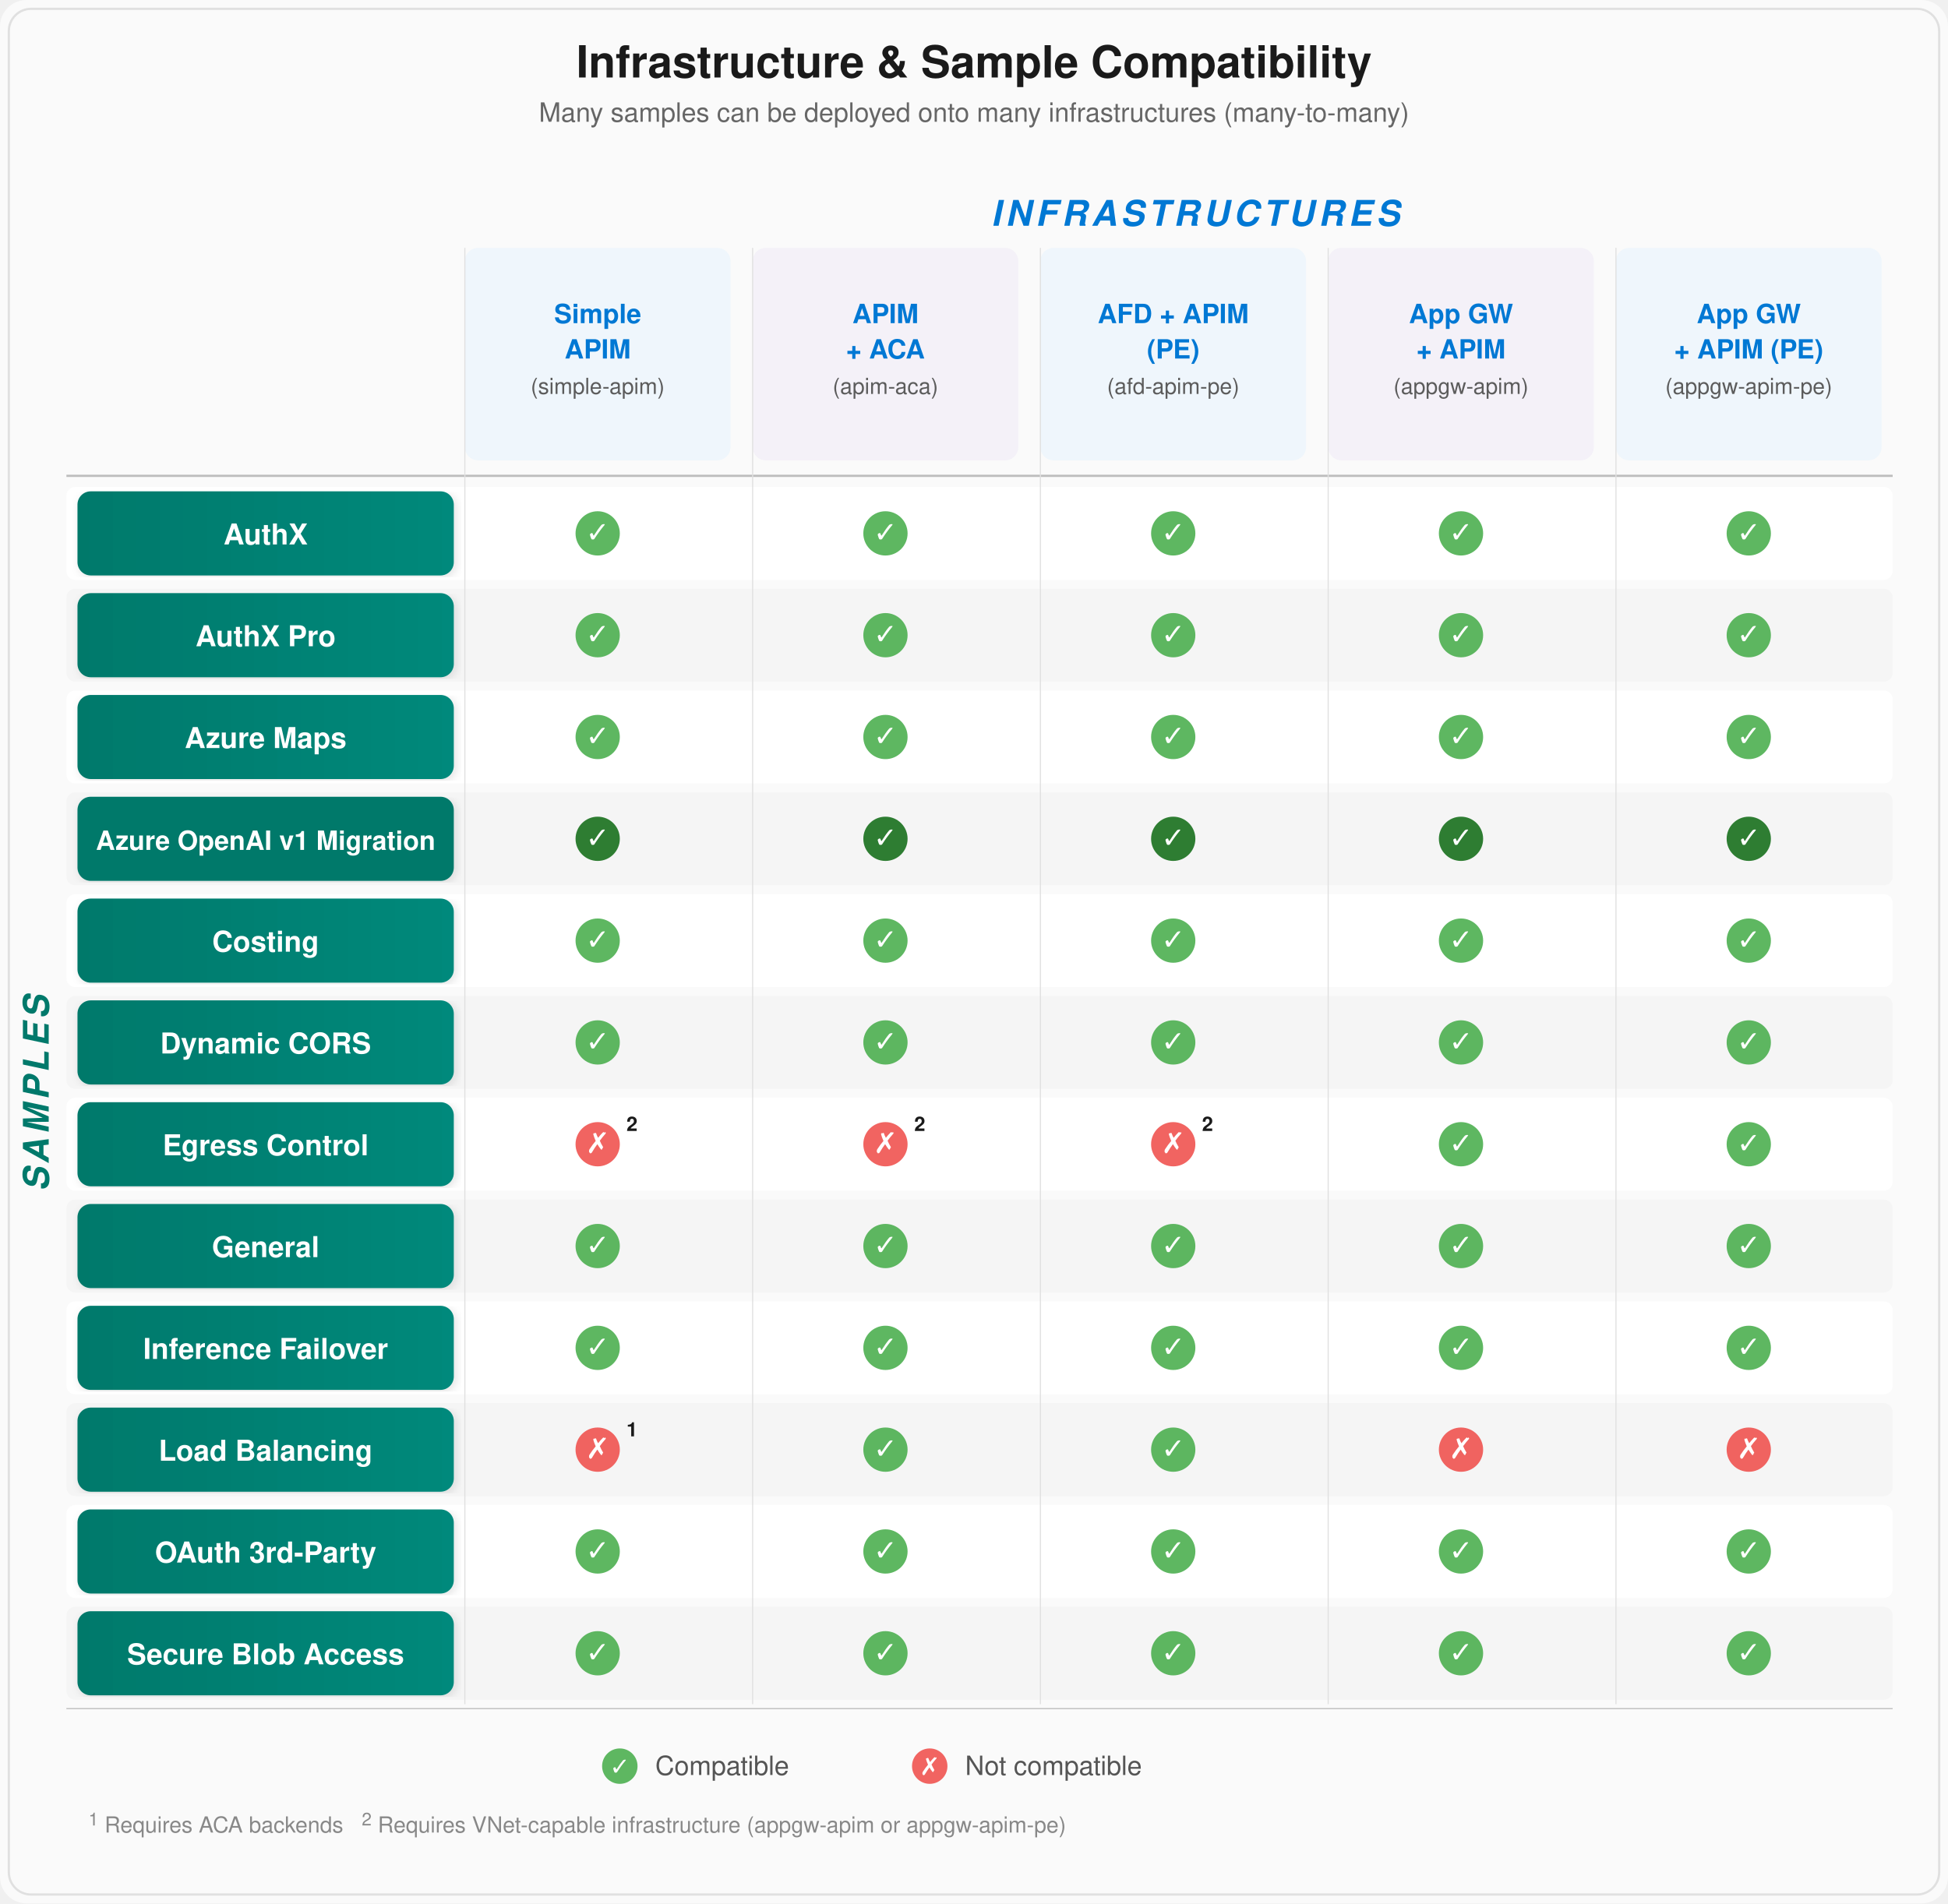
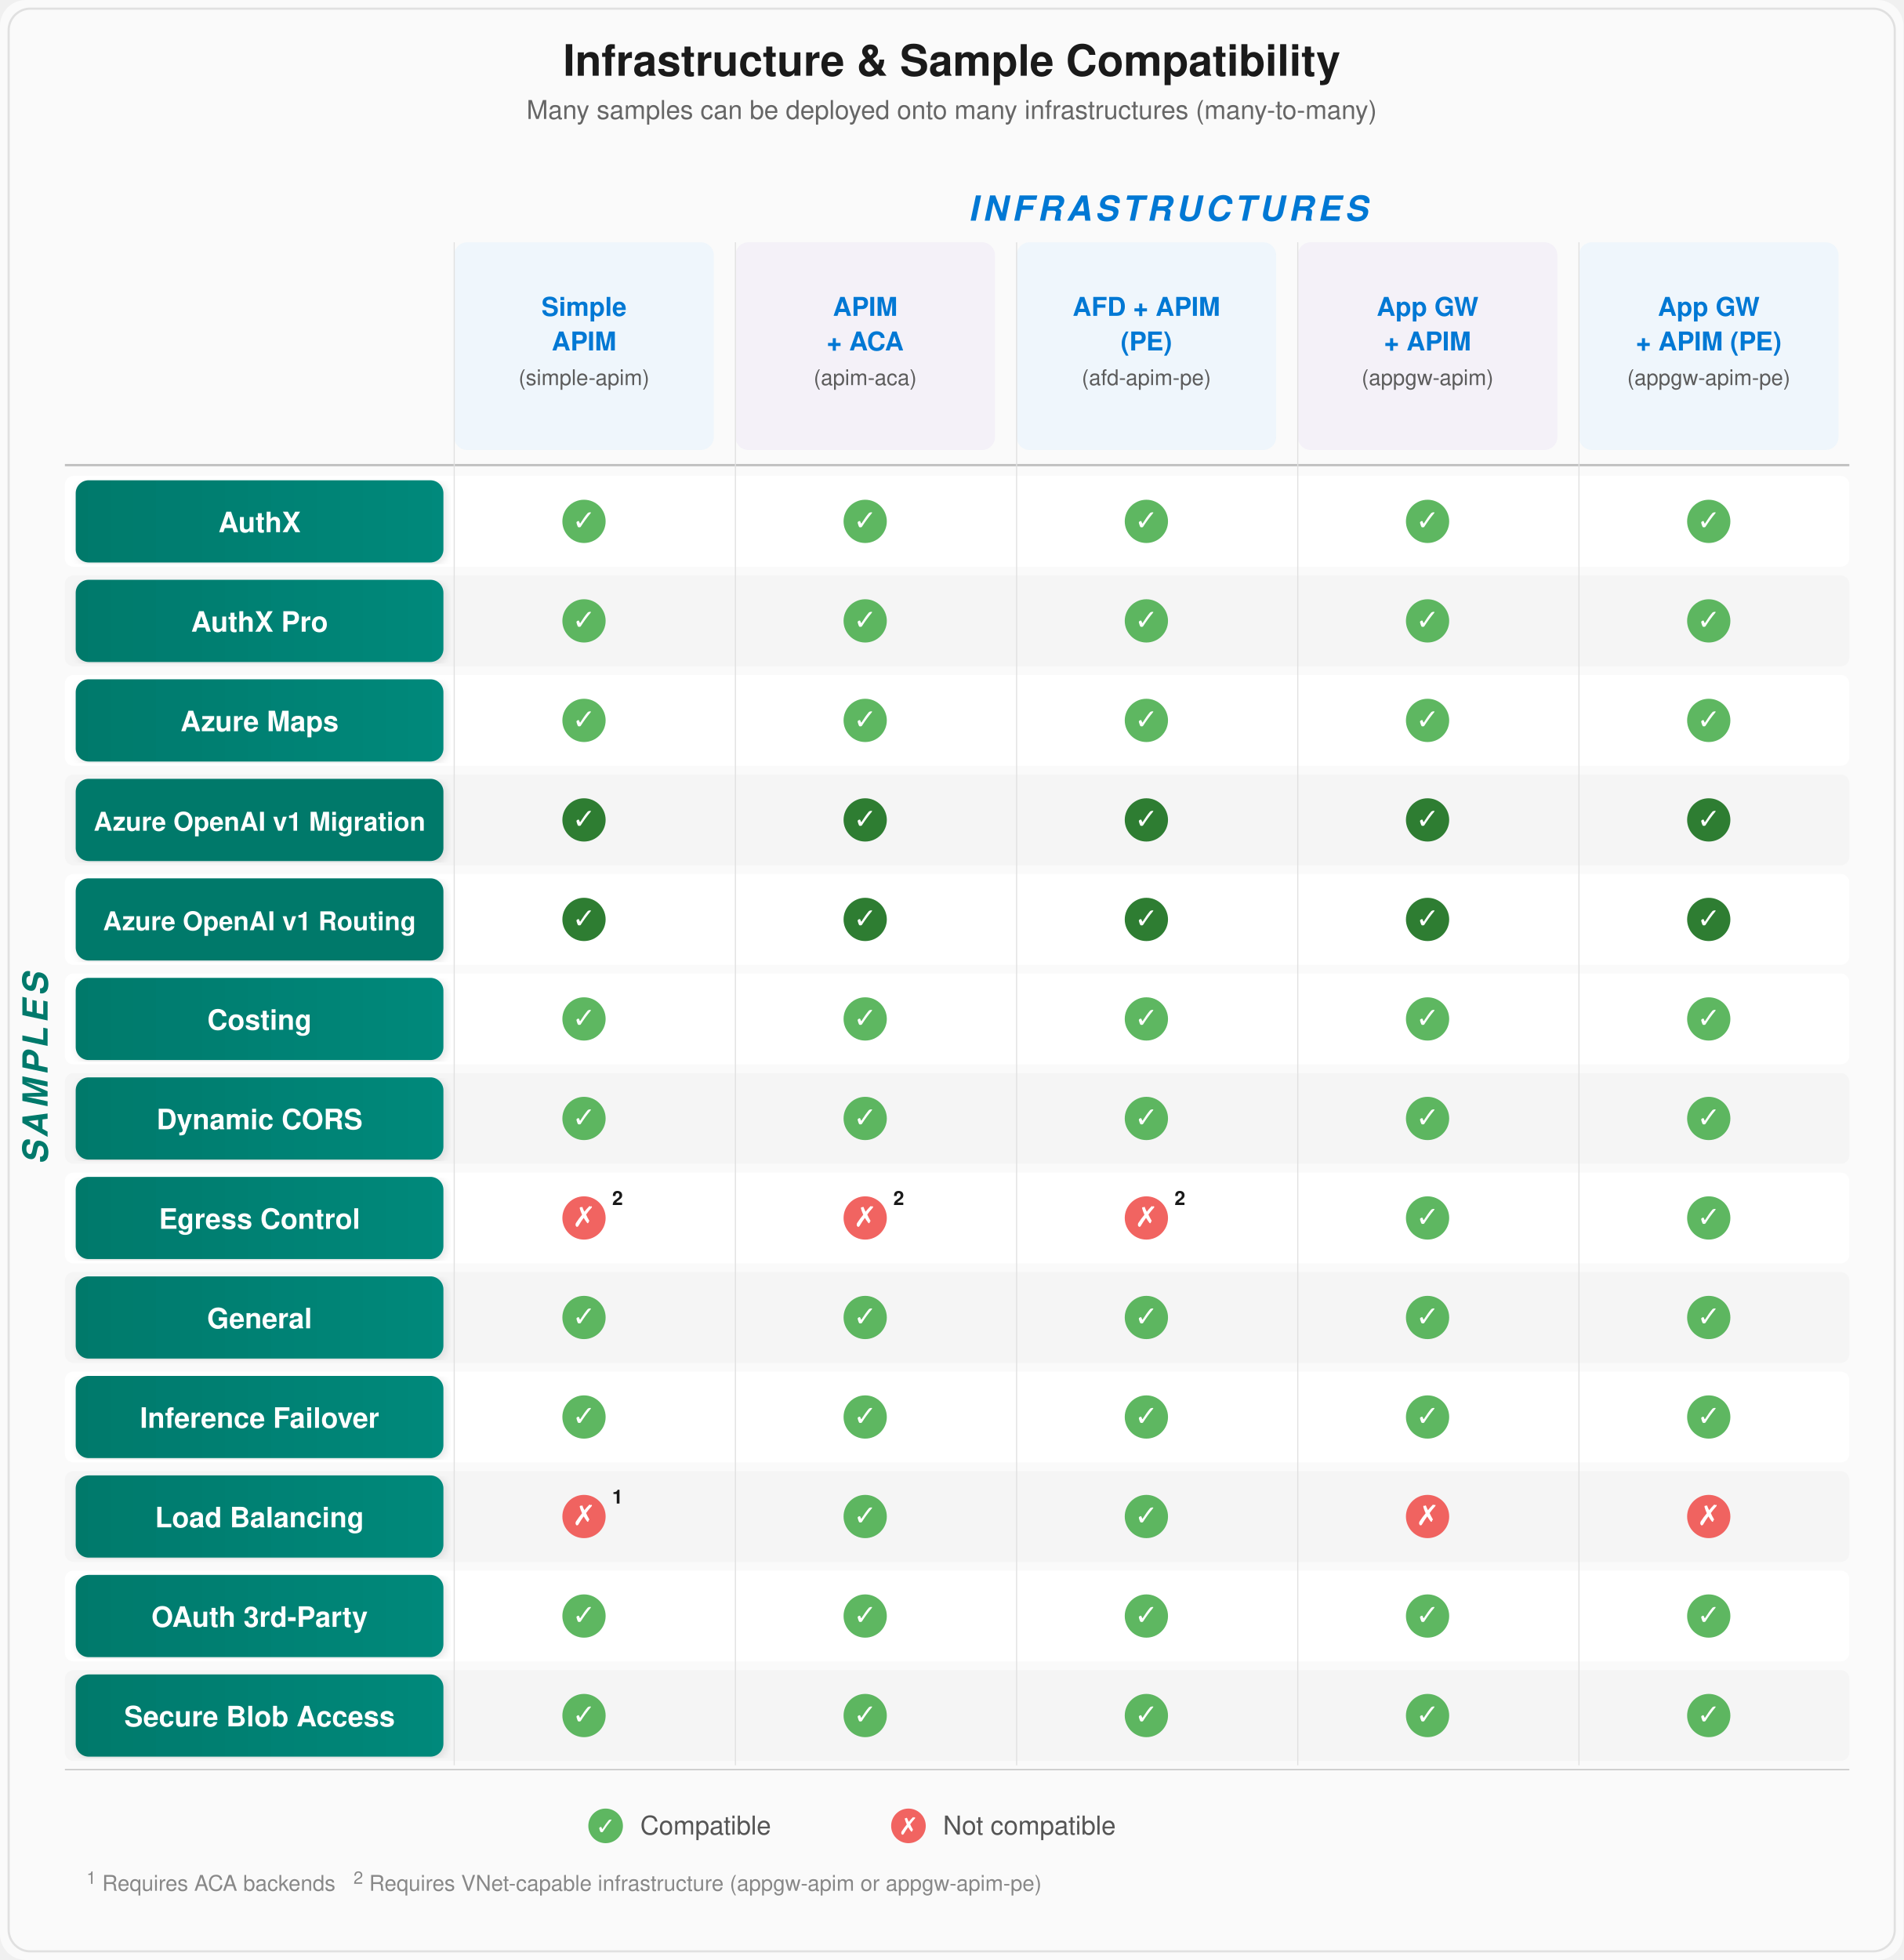
- <svg xmlns="http://www.w3.org/2000/svg" viewBox="0 0 880 860" font-family="Segoe UI, Helvetica, Arial, sans-serif">
+ <svg xmlns="http://www.w3.org/2000/svg" viewBox="0 0 880 906" font-family="Segoe UI, Helvetica, Arial, sans-serif">
  <defs>
    <linearGradient id="headerGrad" x1="0%" y1="0%" x2="0%" y2="100%">
      <stop offset="0%" stop-color="#0078D4" />
      <stop offset="100%" stop-color="#005A9E" />
    </linearGradient>
    <linearGradient id="rowLabelGrad" x1="0%" y1="0%" x2="100%" y2="0%">
      <stop offset="0%" stop-color="#00796B" />
      <stop offset="100%" stop-color="#00897B" />
    </linearGradient>
    <filter id="shadow" x="-2%" y="-2%" width="104%" height="104%">
      <feDropShadow dx="1" dy="1" stdDeviation="2" flood-opacity="0.12" />
    </filter>
  </defs>
-   <rect width="880" height="860" rx="12" fill="#FAFAFA" />
-   <rect x="4" y="4" width="872" height="852" rx="10" fill="none" stroke="#E0E0E0" stroke-width="1" />
+   <rect width="880" height="906" rx="12" fill="#FAFAFA" />
+   <rect x="4" y="4" width="872" height="898" rx="10" fill="none" stroke="#E0E0E0" stroke-width="1" />
  <g transform="translate(0,20)">
    <text x="440" y="15" text-anchor="middle" font-size="20" font-weight="700" fill="#1A1A1A">Infrastructure &amp; Sample Compatibility</text>
    <text x="440" y="35" text-anchor="middle" font-size="12" fill="#666666">Many samples can be deployed onto many infrastructures (many-to-many)</text>
    <text x="540" y="82" text-anchor="middle" font-size="16" font-weight="700" font-style="italic" fill="#0078D4" letter-spacing="2">INFRASTRUCTURES</text>
    <text x="22" y="474" text-anchor="middle" font-size="16" font-weight="700" font-style="italic" fill="#00796B" letter-spacing="2" transform="rotate(-90 22 474)">SAMPLES</text>
    <rect x="210" y="92" width="120" height="96" rx="6" fill="#E3F2FD" opacity="0.5" />
    <rect x="340" y="92" width="120" height="96" rx="6" fill="#EDE7F6" opacity="0.5" />
    <rect x="470" y="92" width="120" height="96" rx="6" fill="#E3F2FD" opacity="0.5" />
    <rect x="600" y="92" width="120" height="96" rx="6" fill="#EDE7F6" opacity="0.5" />
    <rect x="730" y="92" width="120" height="96" rx="6" fill="#E3F2FD" opacity="0.5" />
    <text x="270" y="126" text-anchor="middle" font-size="12" font-weight="600" fill="#0078D4">Simple</text>
    <text x="270" y="142" text-anchor="middle" font-size="12" font-weight="600" fill="#0078D4">APIM</text>
    <text x="270" y="158" text-anchor="middle" font-size="10" fill="#5C5C5C">(simple-apim)</text>
    <text x="400" y="126" text-anchor="middle" font-size="12" font-weight="600" fill="#0078D4">APIM</text>
    <text x="400" y="142" text-anchor="middle" font-size="12" font-weight="600" fill="#0078D4">+ ACA</text>
    <text x="400" y="158" text-anchor="middle" font-size="10" fill="#5C5C5C">(apim-aca)</text>
    <text x="530" y="126" text-anchor="middle" font-size="12" font-weight="600" fill="#0078D4">AFD + APIM</text>
    <text x="530" y="142" text-anchor="middle" font-size="12" font-weight="600" fill="#0078D4">(PE)</text>
    <text x="530" y="158" text-anchor="middle" font-size="10" fill="#5C5C5C">(afd-apim-pe)</text>
    <text x="660" y="126" text-anchor="middle" font-size="12" font-weight="600" fill="#0078D4">App GW</text>
    <text x="660" y="142" text-anchor="middle" font-size="12" font-weight="600" fill="#0078D4">+ APIM</text>
    <text x="660" y="158" text-anchor="middle" font-size="10" fill="#5C5C5C">(appgw-apim)</text>
    <text x="790" y="126" text-anchor="middle" font-size="12" font-weight="600" fill="#0078D4">App GW</text>
    <text x="790" y="142" text-anchor="middle" font-size="12" font-weight="600" fill="#0078D4">+ APIM (PE)</text>
    <text x="790" y="158" text-anchor="middle" font-size="10" fill="#5C5C5C">(appgw-apim-pe)</text>
    <line x1="30" y1="195" x2="855" y2="195" stroke="#BDBDBD" stroke-width="1" />
    <rect x="30" y="200" width="825" height="42" rx="4" fill="#FFFFFF" />
    <rect x="35" y="202" width="170" height="38" rx="6" fill="url(#rowLabelGrad)" filter="url(#shadow)" />
    <text x="120" y="226" text-anchor="middle" font-size="13" font-weight="600" fill="#FFFFFF">AuthX</text>
    <rect x="30" y="246" width="825" height="42" rx="4" fill="#F5F5F5" />
    <rect x="35" y="248" width="170" height="38" rx="6" fill="url(#rowLabelGrad)" filter="url(#shadow)" />
    <text x="120" y="272" text-anchor="middle" font-size="13" font-weight="600" fill="#FFFFFF">AuthX Pro</text>
    <rect x="30" y="292" width="825" height="42" rx="4" fill="#FFFFFF" />
    <rect x="35" y="294" width="170" height="38" rx="6" fill="url(#rowLabelGrad)" filter="url(#shadow)" />
    <text x="120" y="318" text-anchor="middle" font-size="13" font-weight="600" fill="#FFFFFF">Azure Maps</text>
    <g id="azure-openai-v1-migration" aria-label="Azure OpenAI v1 Migration: compatible with all infrastructures">
      <rect x="30" y="338" width="825" height="42" rx="4" fill="#F5F5F5" />
      <rect x="35" y="340" width="170" height="38" rx="6" fill="#00796B" filter="url(#shadow)" />
      <text x="120" y="364" text-anchor="middle" font-size="12" font-weight="600" fill="#FFFFFF">Azure OpenAI v1 Migration</text>
      <circle cx="270" cy="359" r="10" fill="#2E7D32" />
      <text x="270" y="363" text-anchor="middle" font-size="13" font-weight="700" fill="#FFFFFF">✓</text>
      <circle cx="400" cy="359" r="10" fill="#2E7D32" />
      <text x="400" y="363" text-anchor="middle" font-size="13" font-weight="700" fill="#FFFFFF">✓</text>
      <circle cx="530" cy="359" r="10" fill="#2E7D32" />
      <text x="530" y="363" text-anchor="middle" font-size="13" font-weight="700" fill="#FFFFFF">✓</text>
      <circle cx="660" cy="359" r="10" fill="#2E7D32" />
      <text x="660" y="363" text-anchor="middle" font-size="13" font-weight="700" fill="#FFFFFF">✓</text>
      <circle cx="790" cy="359" r="10" fill="#2E7D32" />
      <text x="790" y="363" text-anchor="middle" font-size="13" font-weight="700" fill="#FFFFFF">✓</text>
    </g>
-     <g transform="translate(0,46)">
+     <g id="azure-openai-v1-routing" aria-label="Azure OpenAI v1 Routing: compatible with all infrastructures">
+       <rect x="30" y="384" width="825" height="42" rx="4" fill="#FFFFFF" />
+       <rect x="35" y="386" width="170" height="38" rx="6" fill="#00796B" filter="url(#shadow)" />
+       <text x="120" y="410" text-anchor="middle" font-size="12" font-weight="600" fill="#FFFFFF">Azure OpenAI v1 Routing</text>
+       <circle cx="270" cy="405" r="10" fill="#2E7D32" />
+       <text x="270" y="409" text-anchor="middle" font-size="13" font-weight="700" fill="#FFFFFF">✓</text>
+       <circle cx="400" cy="405" r="10" fill="#2E7D32" />
+       <text x="400" y="409" text-anchor="middle" font-size="13" font-weight="700" fill="#FFFFFF">✓</text>
+       <circle cx="530" cy="405" r="10" fill="#2E7D32" />
+       <text x="530" y="409" text-anchor="middle" font-size="13" font-weight="700" fill="#FFFFFF">✓</text>
+       <circle cx="660" cy="405" r="10" fill="#2E7D32" />
+       <text x="660" y="409" text-anchor="middle" font-size="13" font-weight="700" fill="#FFFFFF">✓</text>
+       <circle cx="790" cy="405" r="10" fill="#2E7D32" />
+       <text x="790" y="409" text-anchor="middle" font-size="13" font-weight="700" fill="#FFFFFF">✓</text>
+     </g>
+     <g transform="translate(0,92)">
      <rect x="30" y="338" width="825" height="42" rx="4" fill="#FFFFFF" />
      <rect x="35" y="340" width="170" height="38" rx="6" fill="url(#rowLabelGrad)" filter="url(#shadow)" />
      <text x="120" y="364" text-anchor="middle" font-size="13" font-weight="600" fill="#FFFFFF">Costing</text>
      <rect x="30" y="384" width="825" height="42" rx="4" fill="#F5F5F5" />
      <rect x="35" y="386" width="170" height="38" rx="6" fill="url(#rowLabelGrad)" filter="url(#shadow)" />
      <text x="120" y="410" text-anchor="middle" font-size="13" font-weight="600" fill="#FFFFFF">Dynamic CORS</text>
      <rect x="30" y="430" width="825" height="42" rx="4" fill="#FFFFFF" />
      <rect x="35" y="432" width="170" height="38" rx="6" fill="url(#rowLabelGrad)" filter="url(#shadow)" />
      <text x="120" y="456" text-anchor="middle" font-size="13" font-weight="600" fill="#FFFFFF">Egress Control</text>
      <rect x="30" y="476" width="825" height="42" rx="4" fill="#F5F5F5" />
      <rect x="35" y="478" width="170" height="38" rx="6" fill="url(#rowLabelGrad)" filter="url(#shadow)" />
      <text x="120" y="502" text-anchor="middle" font-size="13" font-weight="600" fill="#FFFFFF">General</text>
      <rect x="30" y="522" width="825" height="42" rx="4" fill="#FFFFFF" />
      <rect x="35" y="524" width="170" height="38" rx="6" fill="url(#rowLabelGrad)" filter="url(#shadow)" />
      <text x="120" y="548" text-anchor="middle" font-size="13" font-weight="600" fill="#FFFFFF">Inference Failover</text>
      <rect x="30" y="568" width="825" height="42" rx="4" fill="#F5F5F5" />
      <rect x="35" y="570" width="170" height="38" rx="6" fill="url(#rowLabelGrad)" filter="url(#shadow)" />
      <text x="120" y="594" text-anchor="middle" font-size="13" font-weight="600" fill="#FFFFFF">Load Balancing</text>
      <rect x="30" y="614" width="825" height="42" rx="4" fill="#FFFFFF" />
      <rect x="35" y="616" width="170" height="38" rx="6" fill="url(#rowLabelGrad)" filter="url(#shadow)" />
      <text x="120" y="640" text-anchor="middle" font-size="13" font-weight="600" fill="#FFFFFF">OAuth 3rd-Party</text>
      <rect x="30" y="660" width="825" height="42" rx="4" fill="#F5F5F5" />
      <rect x="35" y="662" width="170" height="38" rx="6" fill="url(#rowLabelGrad)" filter="url(#shadow)" />
      <text x="120" y="686" text-anchor="middle" font-size="13" font-weight="600" fill="#FFFFFF">Secure Blob Access</text>
    </g>
-     <line x1="210" y1="92" x2="210" y2="750" stroke="#E0E0E0" stroke-width="0.5" />
-     <line x1="340" y1="92" x2="340" y2="750" stroke="#E0E0E0" stroke-width="0.5" />
-     <line x1="470" y1="92" x2="470" y2="750" stroke="#E0E0E0" stroke-width="0.5" />
-     <line x1="600" y1="92" x2="600" y2="750" stroke="#E0E0E0" stroke-width="0.5" />
-     <line x1="730" y1="92" x2="730" y2="750" stroke="#E0E0E0" stroke-width="0.5" />
+     <line x1="210" y1="92" x2="210" y2="796" stroke="#E0E0E0" stroke-width="0.5" />
+     <line x1="340" y1="92" x2="340" y2="796" stroke="#E0E0E0" stroke-width="0.5" />
+     <line x1="470" y1="92" x2="470" y2="796" stroke="#E0E0E0" stroke-width="0.5" />
+     <line x1="600" y1="92" x2="600" y2="796" stroke="#E0E0E0" stroke-width="0.5" />
+     <line x1="730" y1="92" x2="730" y2="796" stroke="#E0E0E0" stroke-width="0.5" />
    <circle cx="270" cy="221" r="10" fill="#4CAF50" opacity="0.9" />
    <text x="270" y="225" text-anchor="middle" font-size="13" font-weight="700" fill="#FFFFFF">✓</text>
    <circle cx="400" cy="221" r="10" fill="#4CAF50" opacity="0.9" />
    <text x="400" y="225" text-anchor="middle" font-size="13" font-weight="700" fill="#FFFFFF">✓</text>
    <circle cx="530" cy="221" r="10" fill="#4CAF50" opacity="0.9" />
    <text x="530" y="225" text-anchor="middle" font-size="13" font-weight="700" fill="#FFFFFF">✓</text>
    <circle cx="660" cy="221" r="10" fill="#4CAF50" opacity="0.9" />
    <text x="660" y="225" text-anchor="middle" font-size="13" font-weight="700" fill="#FFFFFF">✓</text>
    <circle cx="790" cy="221" r="10" fill="#4CAF50" opacity="0.9" />
    <text x="790" y="225" text-anchor="middle" font-size="13" font-weight="700" fill="#FFFFFF">✓</text>
    <circle cx="270" cy="267" r="10" fill="#4CAF50" opacity="0.9" />
    <text x="270" y="271" text-anchor="middle" font-size="13" font-weight="700" fill="#FFFFFF">✓</text>
    <circle cx="400" cy="267" r="10" fill="#4CAF50" opacity="0.9" />
    <text x="400" y="271" text-anchor="middle" font-size="13" font-weight="700" fill="#FFFFFF">✓</text>
    <circle cx="530" cy="267" r="10" fill="#4CAF50" opacity="0.9" />
    <text x="530" y="271" text-anchor="middle" font-size="13" font-weight="700" fill="#FFFFFF">✓</text>
    <circle cx="660" cy="267" r="10" fill="#4CAF50" opacity="0.9" />
    <text x="660" y="271" text-anchor="middle" font-size="13" font-weight="700" fill="#FFFFFF">✓</text>
    <circle cx="790" cy="267" r="10" fill="#4CAF50" opacity="0.9" />
    <text x="790" y="271" text-anchor="middle" font-size="13" font-weight="700" fill="#FFFFFF">✓</text>
    <circle cx="270" cy="313" r="10" fill="#4CAF50" opacity="0.9" />
    <text x="270" y="317" text-anchor="middle" font-size="13" font-weight="700" fill="#FFFFFF">✓</text>
    <circle cx="400" cy="313" r="10" fill="#4CAF50" opacity="0.9" />
    <text x="400" y="317" text-anchor="middle" font-size="13" font-weight="700" fill="#FFFFFF">✓</text>
    <circle cx="530" cy="313" r="10" fill="#4CAF50" opacity="0.9" />
    <text x="530" y="317" text-anchor="middle" font-size="13" font-weight="700" fill="#FFFFFF">✓</text>
    <circle cx="660" cy="313" r="10" fill="#4CAF50" opacity="0.9" />
    <text x="660" y="317" text-anchor="middle" font-size="13" font-weight="700" fill="#FFFFFF">✓</text>
    <circle cx="790" cy="313" r="10" fill="#4CAF50" opacity="0.9" />
    <text x="790" y="317" text-anchor="middle" font-size="13" font-weight="700" fill="#FFFFFF">✓</text>
-     <g transform="translate(0,46)">
+     <g transform="translate(0,92)">
      <circle cx="270" cy="359" r="10" fill="#4CAF50" opacity="0.9" />
      <text x="270" y="363" text-anchor="middle" font-size="13" font-weight="700" fill="#FFFFFF">✓</text>
      <circle cx="400" cy="359" r="10" fill="#4CAF50" opacity="0.9" />
      <text x="400" y="363" text-anchor="middle" font-size="13" font-weight="700" fill="#FFFFFF">✓</text>
      <circle cx="530" cy="359" r="10" fill="#4CAF50" opacity="0.9" />
      <text x="530" y="363" text-anchor="middle" font-size="13" font-weight="700" fill="#FFFFFF">✓</text>
      <circle cx="660" cy="359" r="10" fill="#4CAF50" opacity="0.9" />
      <text x="660" y="363" text-anchor="middle" font-size="13" font-weight="700" fill="#FFFFFF">✓</text>
      <circle cx="790" cy="359" r="10" fill="#4CAF50" opacity="0.9" />
      <text x="790" y="363" text-anchor="middle" font-size="13" font-weight="700" fill="#FFFFFF">✓</text>
      <circle cx="270" cy="405" r="10" fill="#4CAF50" opacity="0.9" />
      <text x="270" y="409" text-anchor="middle" font-size="13" font-weight="700" fill="#FFFFFF">✓</text>
      <circle cx="400" cy="405" r="10" fill="#4CAF50" opacity="0.9" />
      <text x="400" y="409" text-anchor="middle" font-size="13" font-weight="700" fill="#FFFFFF">✓</text>
      <circle cx="530" cy="405" r="10" fill="#4CAF50" opacity="0.9" />
      <text x="530" y="409" text-anchor="middle" font-size="13" font-weight="700" fill="#FFFFFF">✓</text>
      <circle cx="660" cy="405" r="10" fill="#4CAF50" opacity="0.9" />
      <text x="660" y="409" text-anchor="middle" font-size="13" font-weight="700" fill="#FFFFFF">✓</text>
      <circle cx="790" cy="405" r="10" fill="#4CAF50" opacity="0.9" />
      <text x="790" y="409" text-anchor="middle" font-size="13" font-weight="700" fill="#FFFFFF">✓</text>
      <circle cx="270" cy="451" r="10" fill="#EF5350" opacity="0.9" />
      <text x="270" y="455" text-anchor="middle" font-size="13" font-weight="700" fill="#FFFFFF">✗</text>
      <text x="283" y="445" font-size="9" font-weight="600" fill="#1A1A1A">2</text>
      <circle cx="400" cy="451" r="10" fill="#EF5350" opacity="0.9" />
      <text x="400" y="455" text-anchor="middle" font-size="13" font-weight="700" fill="#FFFFFF">✗</text>
      <text x="413" y="445" font-size="9" font-weight="600" fill="#1A1A1A">2</text>
      <circle cx="530" cy="451" r="10" fill="#EF5350" opacity="0.9" />
      <text x="530" y="455" text-anchor="middle" font-size="13" font-weight="700" fill="#FFFFFF">✗</text>
      <text x="543" y="445" font-size="9" font-weight="600" fill="#1A1A1A">2</text>
      <circle cx="660" cy="451" r="10" fill="#4CAF50" opacity="0.9" />
      <text x="660" y="455" text-anchor="middle" font-size="13" font-weight="700" fill="#FFFFFF">✓</text>
      <circle cx="790" cy="451" r="10" fill="#4CAF50" opacity="0.9" />
      <text x="790" y="455" text-anchor="middle" font-size="13" font-weight="700" fill="#FFFFFF">✓</text>
      <circle cx="270" cy="497" r="10" fill="#4CAF50" opacity="0.9" />
      <text x="270" y="501" text-anchor="middle" font-size="13" font-weight="700" fill="#FFFFFF">✓</text>
      <circle cx="400" cy="497" r="10" fill="#4CAF50" opacity="0.9" />
      <text x="400" y="501" text-anchor="middle" font-size="13" font-weight="700" fill="#FFFFFF">✓</text>
      <circle cx="530" cy="497" r="10" fill="#4CAF50" opacity="0.9" />
      <text x="530" y="501" text-anchor="middle" font-size="13" font-weight="700" fill="#FFFFFF">✓</text>
      <circle cx="660" cy="497" r="10" fill="#4CAF50" opacity="0.9" />
      <text x="660" y="501" text-anchor="middle" font-size="13" font-weight="700" fill="#FFFFFF">✓</text>
      <circle cx="790" cy="497" r="10" fill="#4CAF50" opacity="0.9" />
      <text x="790" y="501" text-anchor="middle" font-size="13" font-weight="700" fill="#FFFFFF">✓</text>
      <circle cx="270" cy="543" r="10" fill="#4CAF50" opacity="0.9" />
      <text x="270" y="547" text-anchor="middle" font-size="13" font-weight="700" fill="#FFFFFF">✓</text>
      <circle cx="400" cy="543" r="10" fill="#4CAF50" opacity="0.9" />
      <text x="400" y="547" text-anchor="middle" font-size="13" font-weight="700" fill="#FFFFFF">✓</text>
      <circle cx="530" cy="543" r="10" fill="#4CAF50" opacity="0.9" />
      <text x="530" y="547" text-anchor="middle" font-size="13" font-weight="700" fill="#FFFFFF">✓</text>
      <circle cx="660" cy="543" r="10" fill="#4CAF50" opacity="0.9" />
      <text x="660" y="547" text-anchor="middle" font-size="13" font-weight="700" fill="#FFFFFF">✓</text>
      <circle cx="790" cy="543" r="10" fill="#4CAF50" opacity="0.9" />
      <text x="790" y="547" text-anchor="middle" font-size="13" font-weight="700" fill="#FFFFFF">✓</text>
      <circle cx="270" cy="589" r="10" fill="#EF5350" opacity="0.9" />
      <text x="270" y="593" text-anchor="middle" font-size="13" font-weight="700" fill="#FFFFFF">✗</text>
      <text x="283" y="583" font-size="9" font-weight="600" fill="#1A1A1A">1</text>
      <circle cx="400" cy="589" r="10" fill="#4CAF50" opacity="0.9" />
      <text x="400" y="593" text-anchor="middle" font-size="13" font-weight="700" fill="#FFFFFF">✓</text>
      <circle cx="530" cy="589" r="10" fill="#4CAF50" opacity="0.9" />
      <text x="530" y="593" text-anchor="middle" font-size="13" font-weight="700" fill="#FFFFFF">✓</text>
      <circle cx="660" cy="589" r="10" fill="#EF5350" opacity="0.9" />
      <text x="660" y="593" text-anchor="middle" font-size="13" font-weight="700" fill="#FFFFFF">✗</text>
      <circle cx="790" cy="589" r="10" fill="#EF5350" opacity="0.9" />
      <text x="790" y="593" text-anchor="middle" font-size="13" font-weight="700" fill="#FFFFFF">✗</text>
      <circle cx="270" cy="635" r="10" fill="#4CAF50" opacity="0.9" />
      <text x="270" y="639" text-anchor="middle" font-size="13" font-weight="700" fill="#FFFFFF">✓</text>
      <circle cx="400" cy="635" r="10" fill="#4CAF50" opacity="0.9" />
      <text x="400" y="639" text-anchor="middle" font-size="13" font-weight="700" fill="#FFFFFF">✓</text>
      <circle cx="530" cy="635" r="10" fill="#4CAF50" opacity="0.9" />
      <text x="530" y="639" text-anchor="middle" font-size="13" font-weight="700" fill="#FFFFFF">✓</text>
      <circle cx="660" cy="635" r="10" fill="#4CAF50" opacity="0.9" />
      <text x="660" y="639" text-anchor="middle" font-size="13" font-weight="700" fill="#FFFFFF">✓</text>
      <circle cx="790" cy="635" r="10" fill="#4CAF50" opacity="0.9" />
      <text x="790" y="639" text-anchor="middle" font-size="13" font-weight="700" fill="#FFFFFF">✓</text>
      <circle cx="270" cy="681" r="10" fill="#4CAF50" opacity="0.9" />
      <text x="270" y="685" text-anchor="middle" font-size="13" font-weight="700" fill="#FFFFFF">✓</text>
      <circle cx="400" cy="681" r="10" fill="#4CAF50" opacity="0.9" />
      <text x="400" y="685" text-anchor="middle" font-size="13" font-weight="700" fill="#FFFFFF">✓</text>
      <circle cx="530" cy="681" r="10" fill="#4CAF50" opacity="0.9" />
      <text x="530" y="685" text-anchor="middle" font-size="13" font-weight="700" fill="#FFFFFF">✓</text>
      <circle cx="660" cy="681" r="10" fill="#4CAF50" opacity="0.9" />
      <text x="660" y="685" text-anchor="middle" font-size="13" font-weight="700" fill="#FFFFFF">✓</text>
      <circle cx="790" cy="681" r="10" fill="#4CAF50" opacity="0.9" />
      <text x="790" y="685" text-anchor="middle" font-size="13" font-weight="700" fill="#FFFFFF">✓</text>
      <line x1="30" y1="706" x2="855" y2="706" stroke="#BDBDBD" stroke-width="0.5" />
      <circle cx="280" cy="732" r="8" fill="#4CAF50" opacity="0.9" />
      <text x="280" y="736" text-anchor="middle" font-size="11" font-weight="700" fill="#FFFFFF">✓</text>
      <text x="296" y="736" font-size="12" fill="#555555">Compatible</text>
      <circle cx="420" cy="732" r="8" fill="#EF5350" opacity="0.9" />
      <text x="420" y="736" text-anchor="middle" font-size="11" font-weight="700" fill="#FFFFFF">✗</text>
      <text x="436" y="736" font-size="12" fill="#555555">Not compatible</text>
      <text x="40" y="762" font-size="10" fill="#888888">
        <tspan font-size="8" baseline-shift="super">1</tspan> Requires ACA backends   <tspan font-size="8" baseline-shift="super">2</tspan> Requires VNet-capable infrastructure (appgw-apim or appgw-apim-pe)</text>
    </g>
  </g>
</svg>
